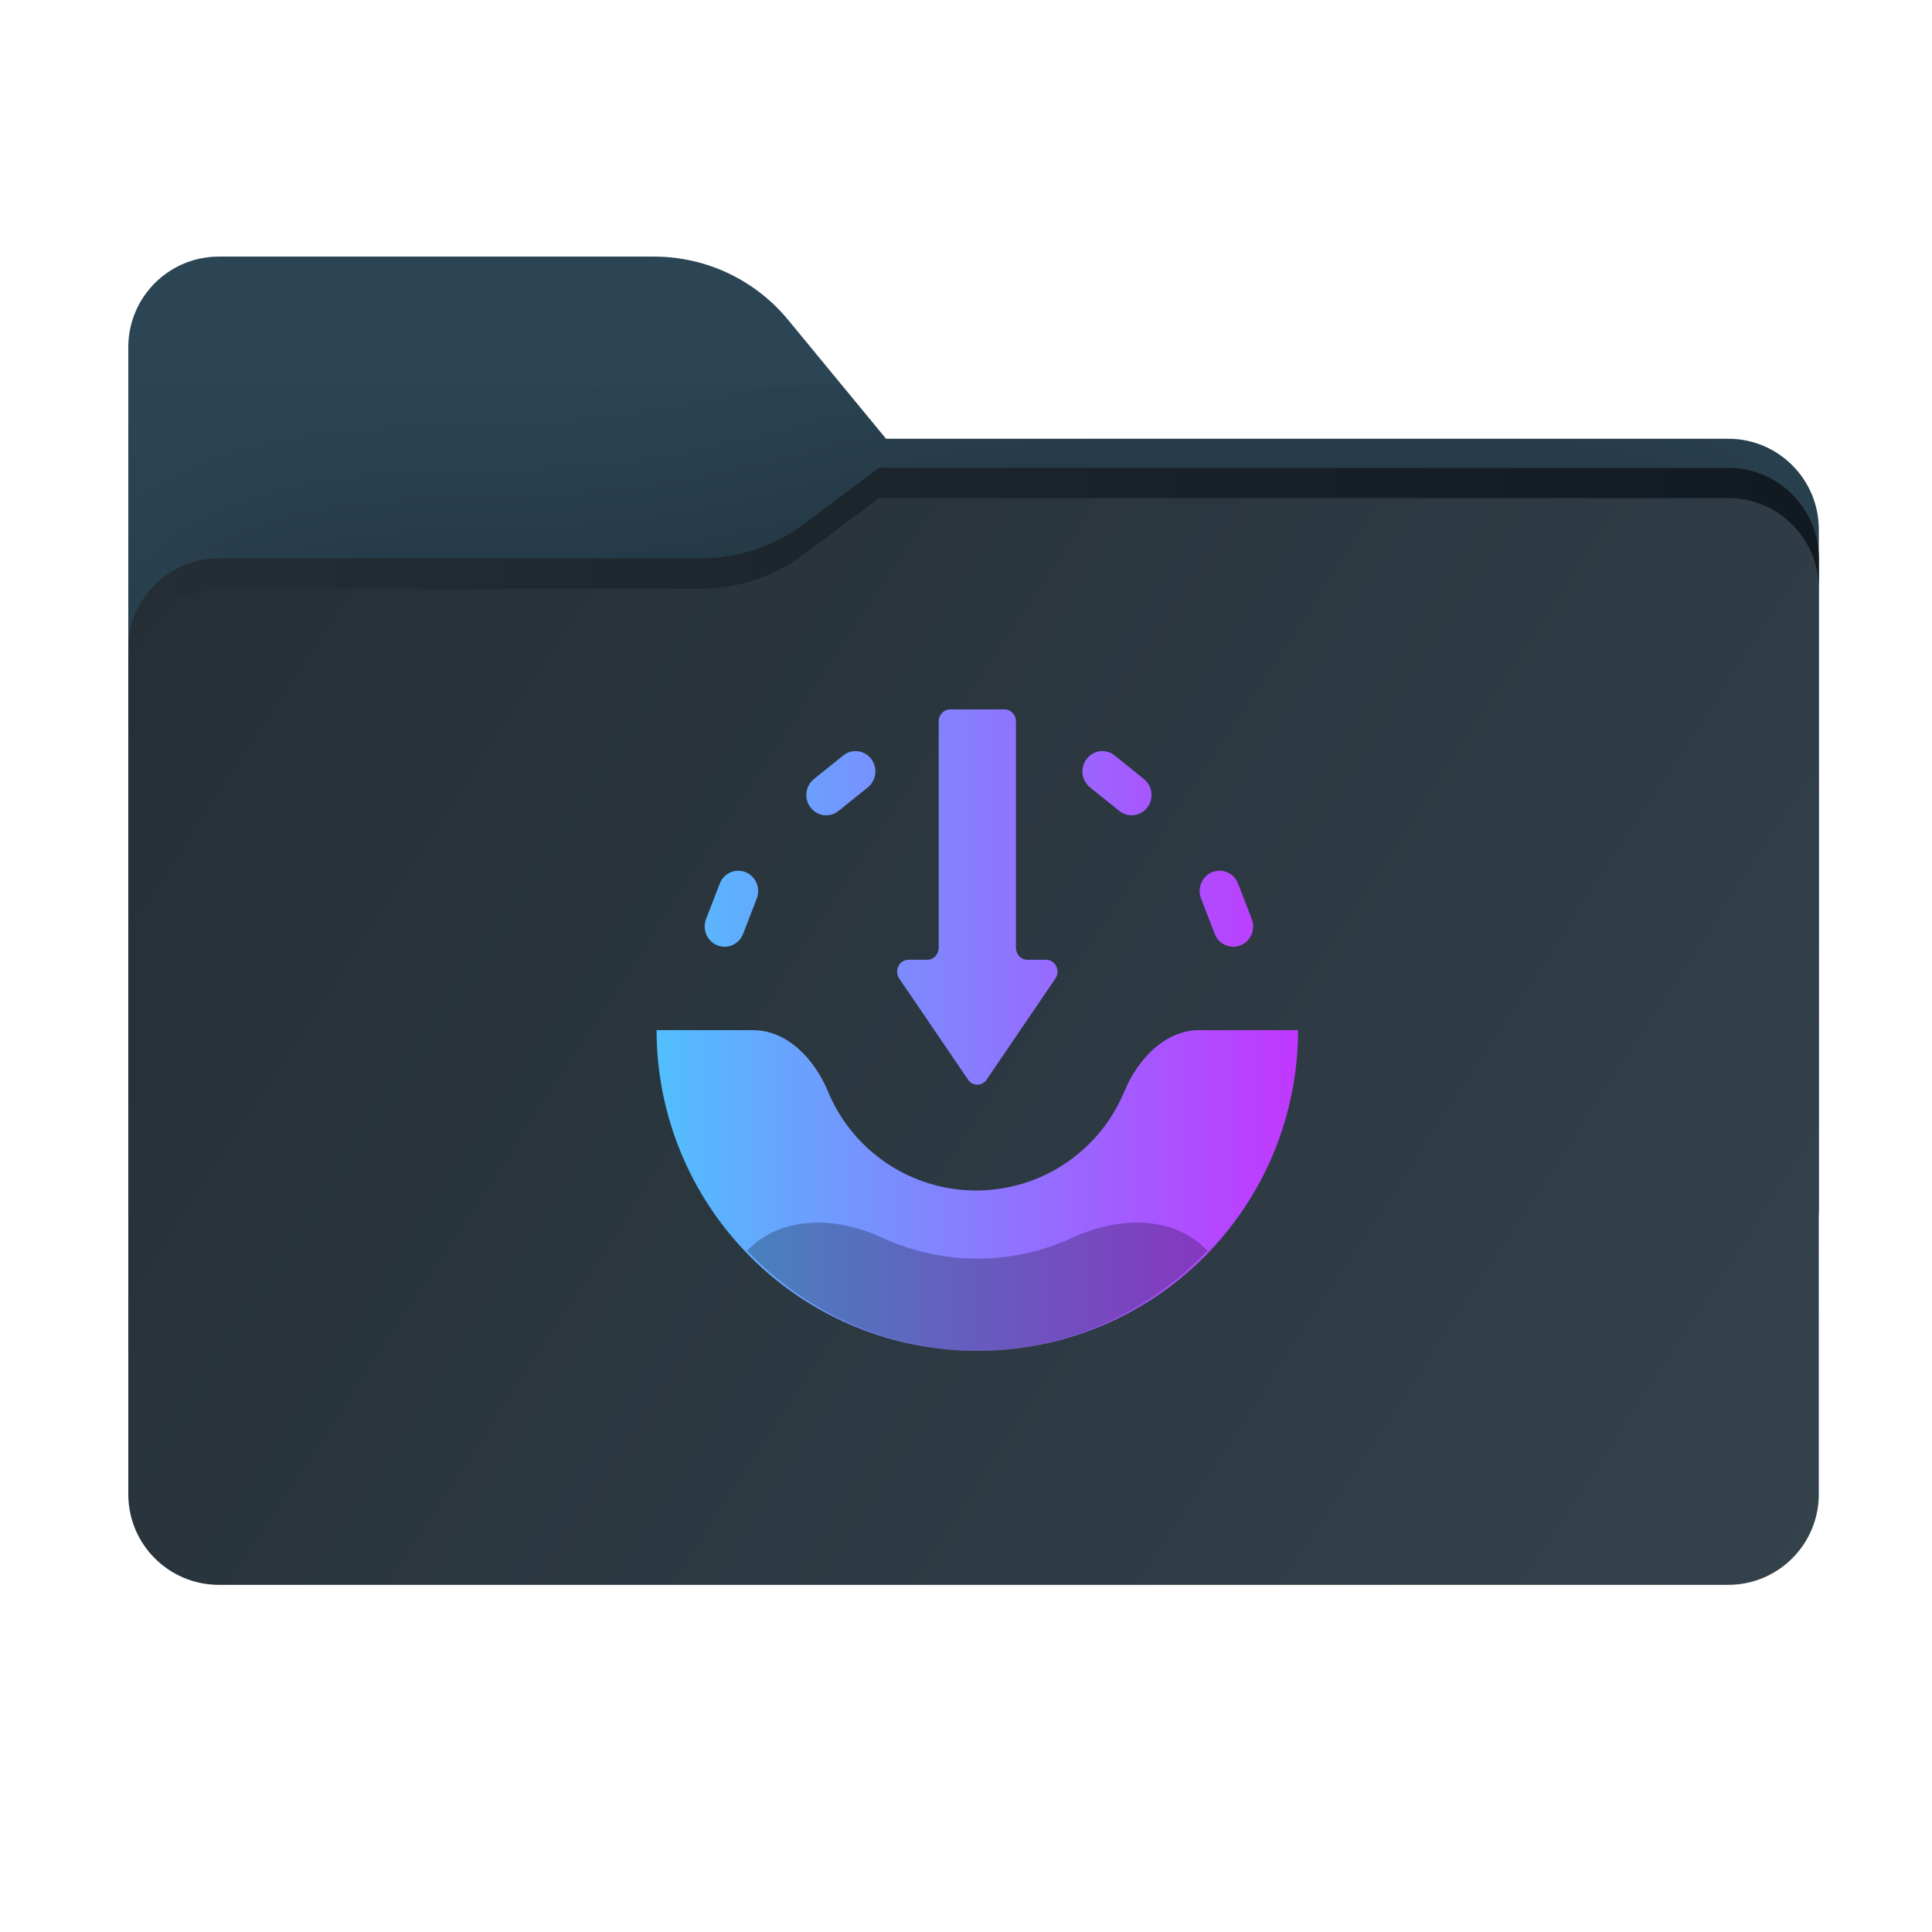
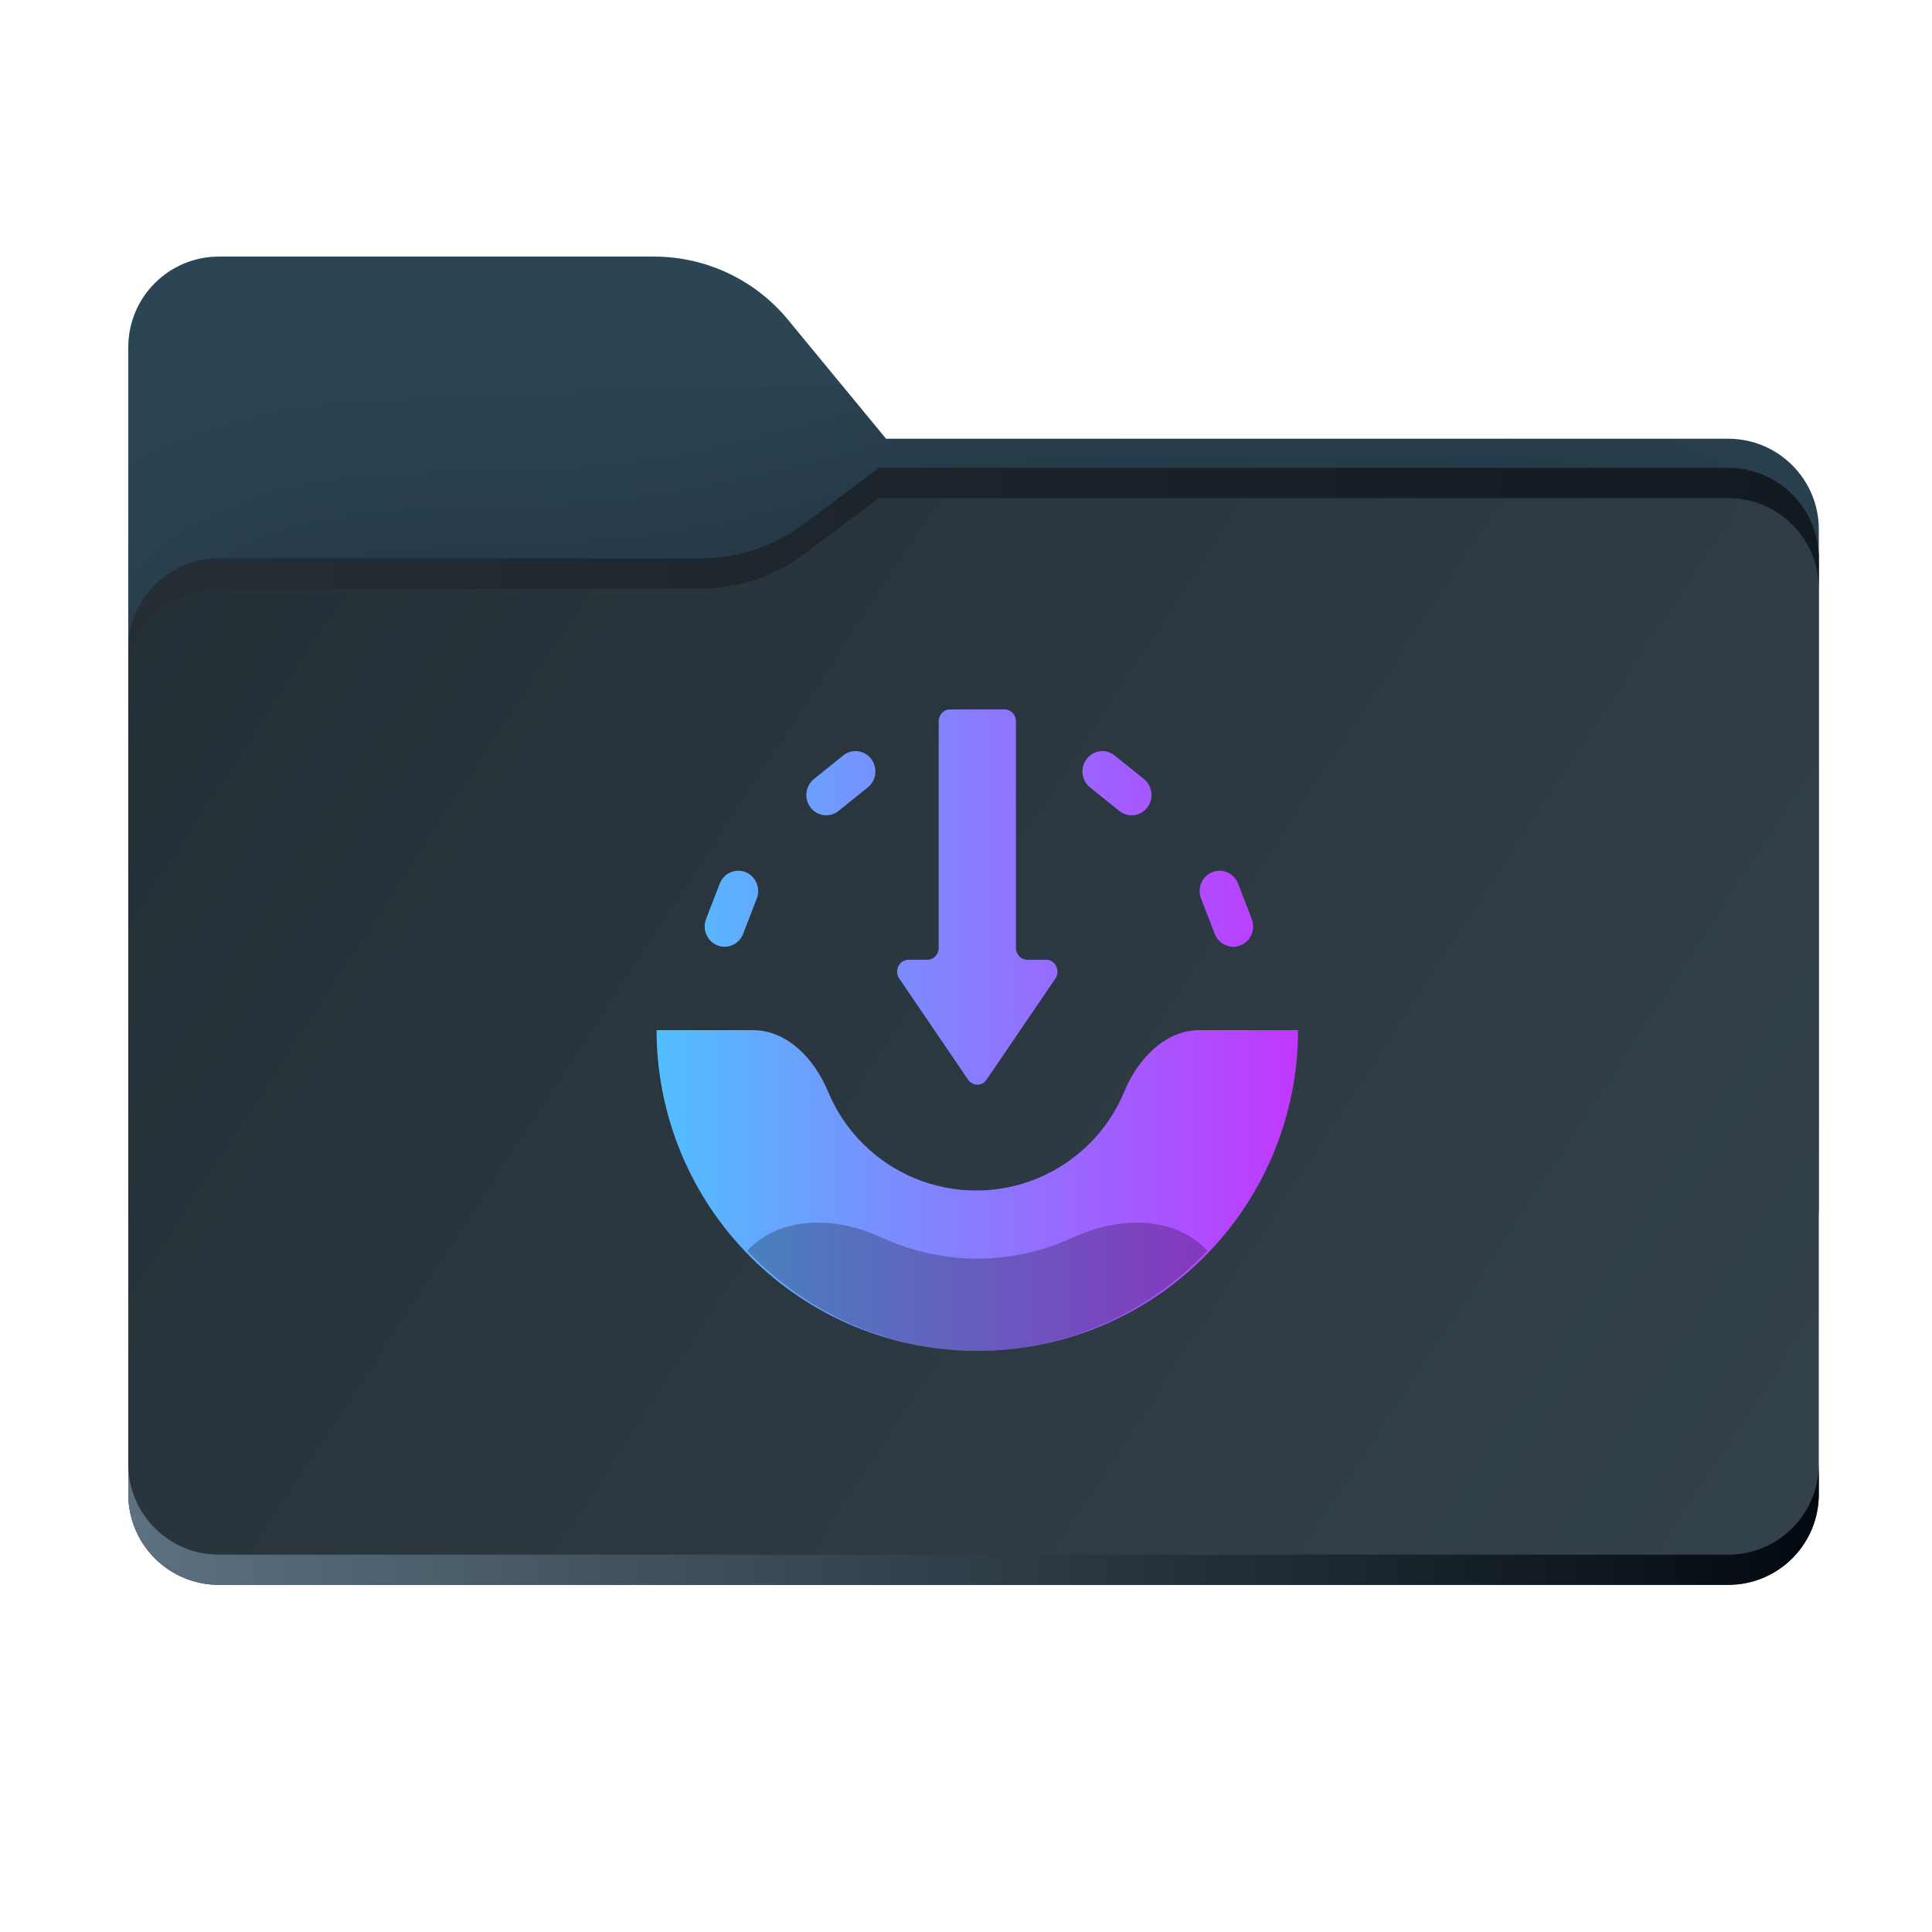
<svg xmlns="http://www.w3.org/2000/svg" fill="none" version="1.1" width="256" height="256" viewBox="0 0 256 256">
  <defs>
    <clipPath id="master_svg0_1_0032">
      <rect x="0" y="0" width="256" height="256" rx="0" />
    </clipPath>
    <mask id="master_svg1_1_0042" style="mask-type:alpha" maskUnits="objectBoundingBox">
      <g>
        <g>
          <path d="M104.425,42.378C100.056,37.073,93.544,34,86.671,34L29,34C22.373,34,17,39.373,17,46L17,58.137L17,68.2L17,160C17,166.627,22.373,172,29,172L229,172C235.627,172,241,166.627,241,160L241,70.137C241,63.51,235.627,58.137,229,58.137L117.404,58.137L104.425,42.378Z" fill-rule="evenodd" fill="#252E35" fill-opacity="1" style="mix-blend-mode:passthrough" />
        </g>
      </g>
    </mask>
    <filter id="master_svg2_1_0047" filterUnits="objectBoundingBox" color-interpolation-filters="sRGB" x="-0.33" y="-0.673" width="1.661" height="2.345">
      <feFlood flood-opacity="0" result="BackgroundImageFix" />
      <feBlend mode="normal" in="SourceGraphic" in2="BackgroundImageFix" result="shape" />
      <feGaussianBlur stdDeviation="18.5" result="effect1_foregroundBlur" />
    </filter>
    <linearGradient x1="0" y1="0" x2="1.207" y2="0.527" id="master_svg3_1_2030">
      <stop offset="0%" stop-color="#242E35" stop-opacity="1" />
      <stop offset="100%" stop-color="#34424C" stop-opacity="1" />
    </linearGradient>
    <linearGradient x1="0" y1="0.5" x2="1" y2="0.5" id="master_svg4_1_1042">
      <stop offset="0%" stop-color="#252D35" stop-opacity="1" />
      <stop offset="98.571%" stop-color="#111921" stop-opacity="1" />
    </linearGradient>
    <linearGradient x1="1.043" y1="0.479" x2="-0.035" y2="0.479" id="master_svg5_1_0029">
      <stop offset="0%" stop-color="#C631FF" stop-opacity="1" />
      <stop offset="100%" stop-color="#4DC4FE" stop-opacity="1" />
    </linearGradient>
+     <linearGradient x1="-0" y1="0.417" x2="1" y2="0.418" id="master_svg6_2_1219">
+       <stop offset="0%" stop-color="#646F78" stop-opacity="1" />
+       <stop offset="0%" stop-color="#5C7181" stop-opacity="1" />
+       <stop offset="100%" stop-color="#030A0F" stop-opacity="1" />
+     </linearGradient>
  </defs>
  <g clip-path="url(#master_svg0_1_0032)">
    <g>
      <path d="M104.425,42.378C100.056,37.073,93.544,34,86.671,34L29,34C22.373,34,17,39.373,17,46L17,58.137L17,68.2L17,160C17,166.627,22.373,172,29,172L229,172C235.627,172,241,166.627,241,160L241,70.137C241,63.51,235.627,58.137,229,58.137L117.404,58.137L104.425,42.378Z" fill-rule="evenodd" fill="#2C4555" fill-opacity="1" style="mix-blend-mode:passthrough" />
    </g>
    <g mask="url(#master_svg1_1_0042)">
      <g>
        <g style="mix-blend-mode:multiply" filter="url(#master_svg2_1_0047)">
          <g>
            <path d="M92.789,74C97.764,74,102.605,72.387,106.586,69.402L116.459,62L229,62C235.627,62,241,67.373,241,74L241,108L241,160C241,166.627,235.627,172,229,172L29,172C22.373,172,17,166.627,17,160L17,108L17,86C17,79.373,22.373,74,29,74L87,74L92.789,74Z" fill-rule="evenodd" fill="#000000" fill-opacity="0.3" style="mix-blend-mode:passthrough" />
          </g>
        </g>
      </g>
    </g>
    <g>
      <g>
        <path d="M92.789,74C97.764,74,102.605,72.387,106.586,69.402L116.459,62L229,62C235.627,62,241,67.373,241,74L241,108L241,198C241,204.627,235.627,210,229,210L29,210C22.373,210,17,204.627,17,198L17,108L17,86C17,79.373,22.373,74,29,74L87,74L92.789,74Z" fill-rule="evenodd" fill="url(#master_svg3_1_2030)" fill-opacity="1" style="mix-blend-mode:passthrough" />
      </g>
      <g>
        <path d="M106.59,69.4C102.61,72.38,97.77,74,92.79,74L29,74C22.37,74,17,79.37,17,86L17,90C17,83.37,22.37,78,29,78L92.79,78C97.77,78,102.61,76.39,106.59,73.4L116.46,66L229,66C235.63,66,241,71.37,241,78L241,74C241,67.37,235.63,62,229,62L116.46,62L106.59,69.4Z" fill-rule="evenodd" fill="url(#master_svg4_1_1042)" fill-opacity="1" style="mix-blend-mode:passthrough" />
      </g>
    </g>
    <g>
      <path d="M134.618,95.58C134.618,94.707,133.944,94,133.113,94L125.887,94C125.056,94,124.382,94.707,124.382,95.58L124.382,125.592C124.382,126.465,123.708,127.172,122.877,127.172L120.383,127.172C119.159,127.172,118.447,128.624,119.158,129.669L128.275,143.064C128.876,143.945,130.125,143.945,130.725,143.064L139.842,129.669C140.553,128.624,139.842,127.172,138.617,127.172L136.123,127.172C135.292,127.172,134.618,126.465,134.618,125.592L134.618,95.58ZM90.235,152.764C88.099,147.608,87,142.081,87,136.5L99.752,136.5C104.361,136.5,107.951,140.374,109.715,144.632C110.782,147.21,112.348,149.553,114.321,151.526C116.294,153.499,118.637,155.065,121.215,156.133C123.793,157.201,126.557,157.75,129.347,157.75C132.138,157.75,134.901,157.201,137.479,156.133C140.057,155.065,142.4,153.499,144.373,151.526C146.347,149.553,147.912,147.21,148.98,144.632C150.743,140.374,154.333,136.5,158.942,136.5L172,136.5C172,142.081,170.901,147.608,168.765,152.764C166.629,157.92,163.499,162.606,159.552,166.552C155.606,170.499,150.92,173.629,145.764,175.765C140.608,177.901,135.081,179,129.5,179C123.919,179,118.392,177.901,113.236,175.765C108.08,173.629,103.394,170.499,99.448,166.552C95.501,162.606,92.371,157.92,90.235,152.764ZM107.846,103.228C106.703,104.149,106.507,105.84,107.41,107.007C108.312,108.173,109.97,108.372,111.113,107.452L114.994,104.327C116.137,103.406,116.332,101.715,115.43,100.549C114.528,99.382,112.87,99.183,111.727,100.104L107.846,103.228ZM151.579,103.228C152.722,104.149,152.918,105.84,152.015,107.007C151.113,108.173,149.455,108.372,148.312,107.452L144.431,104.327C143.288,103.406,143.093,101.715,143.995,100.549C144.897,99.382,146.555,99.183,147.698,100.104L151.579,103.228ZM95.045,125.262C93.691,124.717,93.025,123.154,93.56,121.772L95.373,117.08C95.907,115.698,97.439,115.019,98.793,115.564C100.148,116.109,100.813,117.672,100.279,119.054L98.466,123.746C97.931,125.128,96.4,125.807,95.045,125.262ZM165.865,121.772C166.4,123.154,165.735,124.717,164.38,125.262C163.025,125.807,161.494,125.128,160.959,123.746L159.146,119.054C158.612,117.672,159.277,116.109,160.632,115.564C161.987,115.019,163.518,115.698,164.052,117.08L165.865,121.772Z" fill-rule="evenodd" fill="url(#master_svg5_1_0029)" fill-opacity="1" style="mix-blend-mode:passthrough" />
    </g>
    <g>
      <path d="M160,165.729C151.911,174.226,140.94,179,129.5,179C118.06,179,107.089,174.226,99,165.729C103.545,160.955,110.897,161.227,116.777,163.955C120.748,165.796,125.076,166.774,129.5,166.774C133.924,166.774,138.252,165.796,142.223,163.955C148.103,161.227,155.455,160.955,160,165.729Z" fill="#000000" fill-opacity="0.25" style="mix-blend-mode:passthrough" />
    </g>
+     <g>
+       <path d="M17,194L17,198C17,204.63,22.37,210,29,210L229,210C235.63,210,241,204.63,241,198L241,194C241,200.63,235.63,206,229,206L29,206C22.37,206,17,200.63,17,194Z" fill-rule="evenodd" fill="url(#master_svg6_2_1219)" fill-opacity="1" style="mix-blend-mode:passthrough" />
+     </g>
  </g>
</svg>
